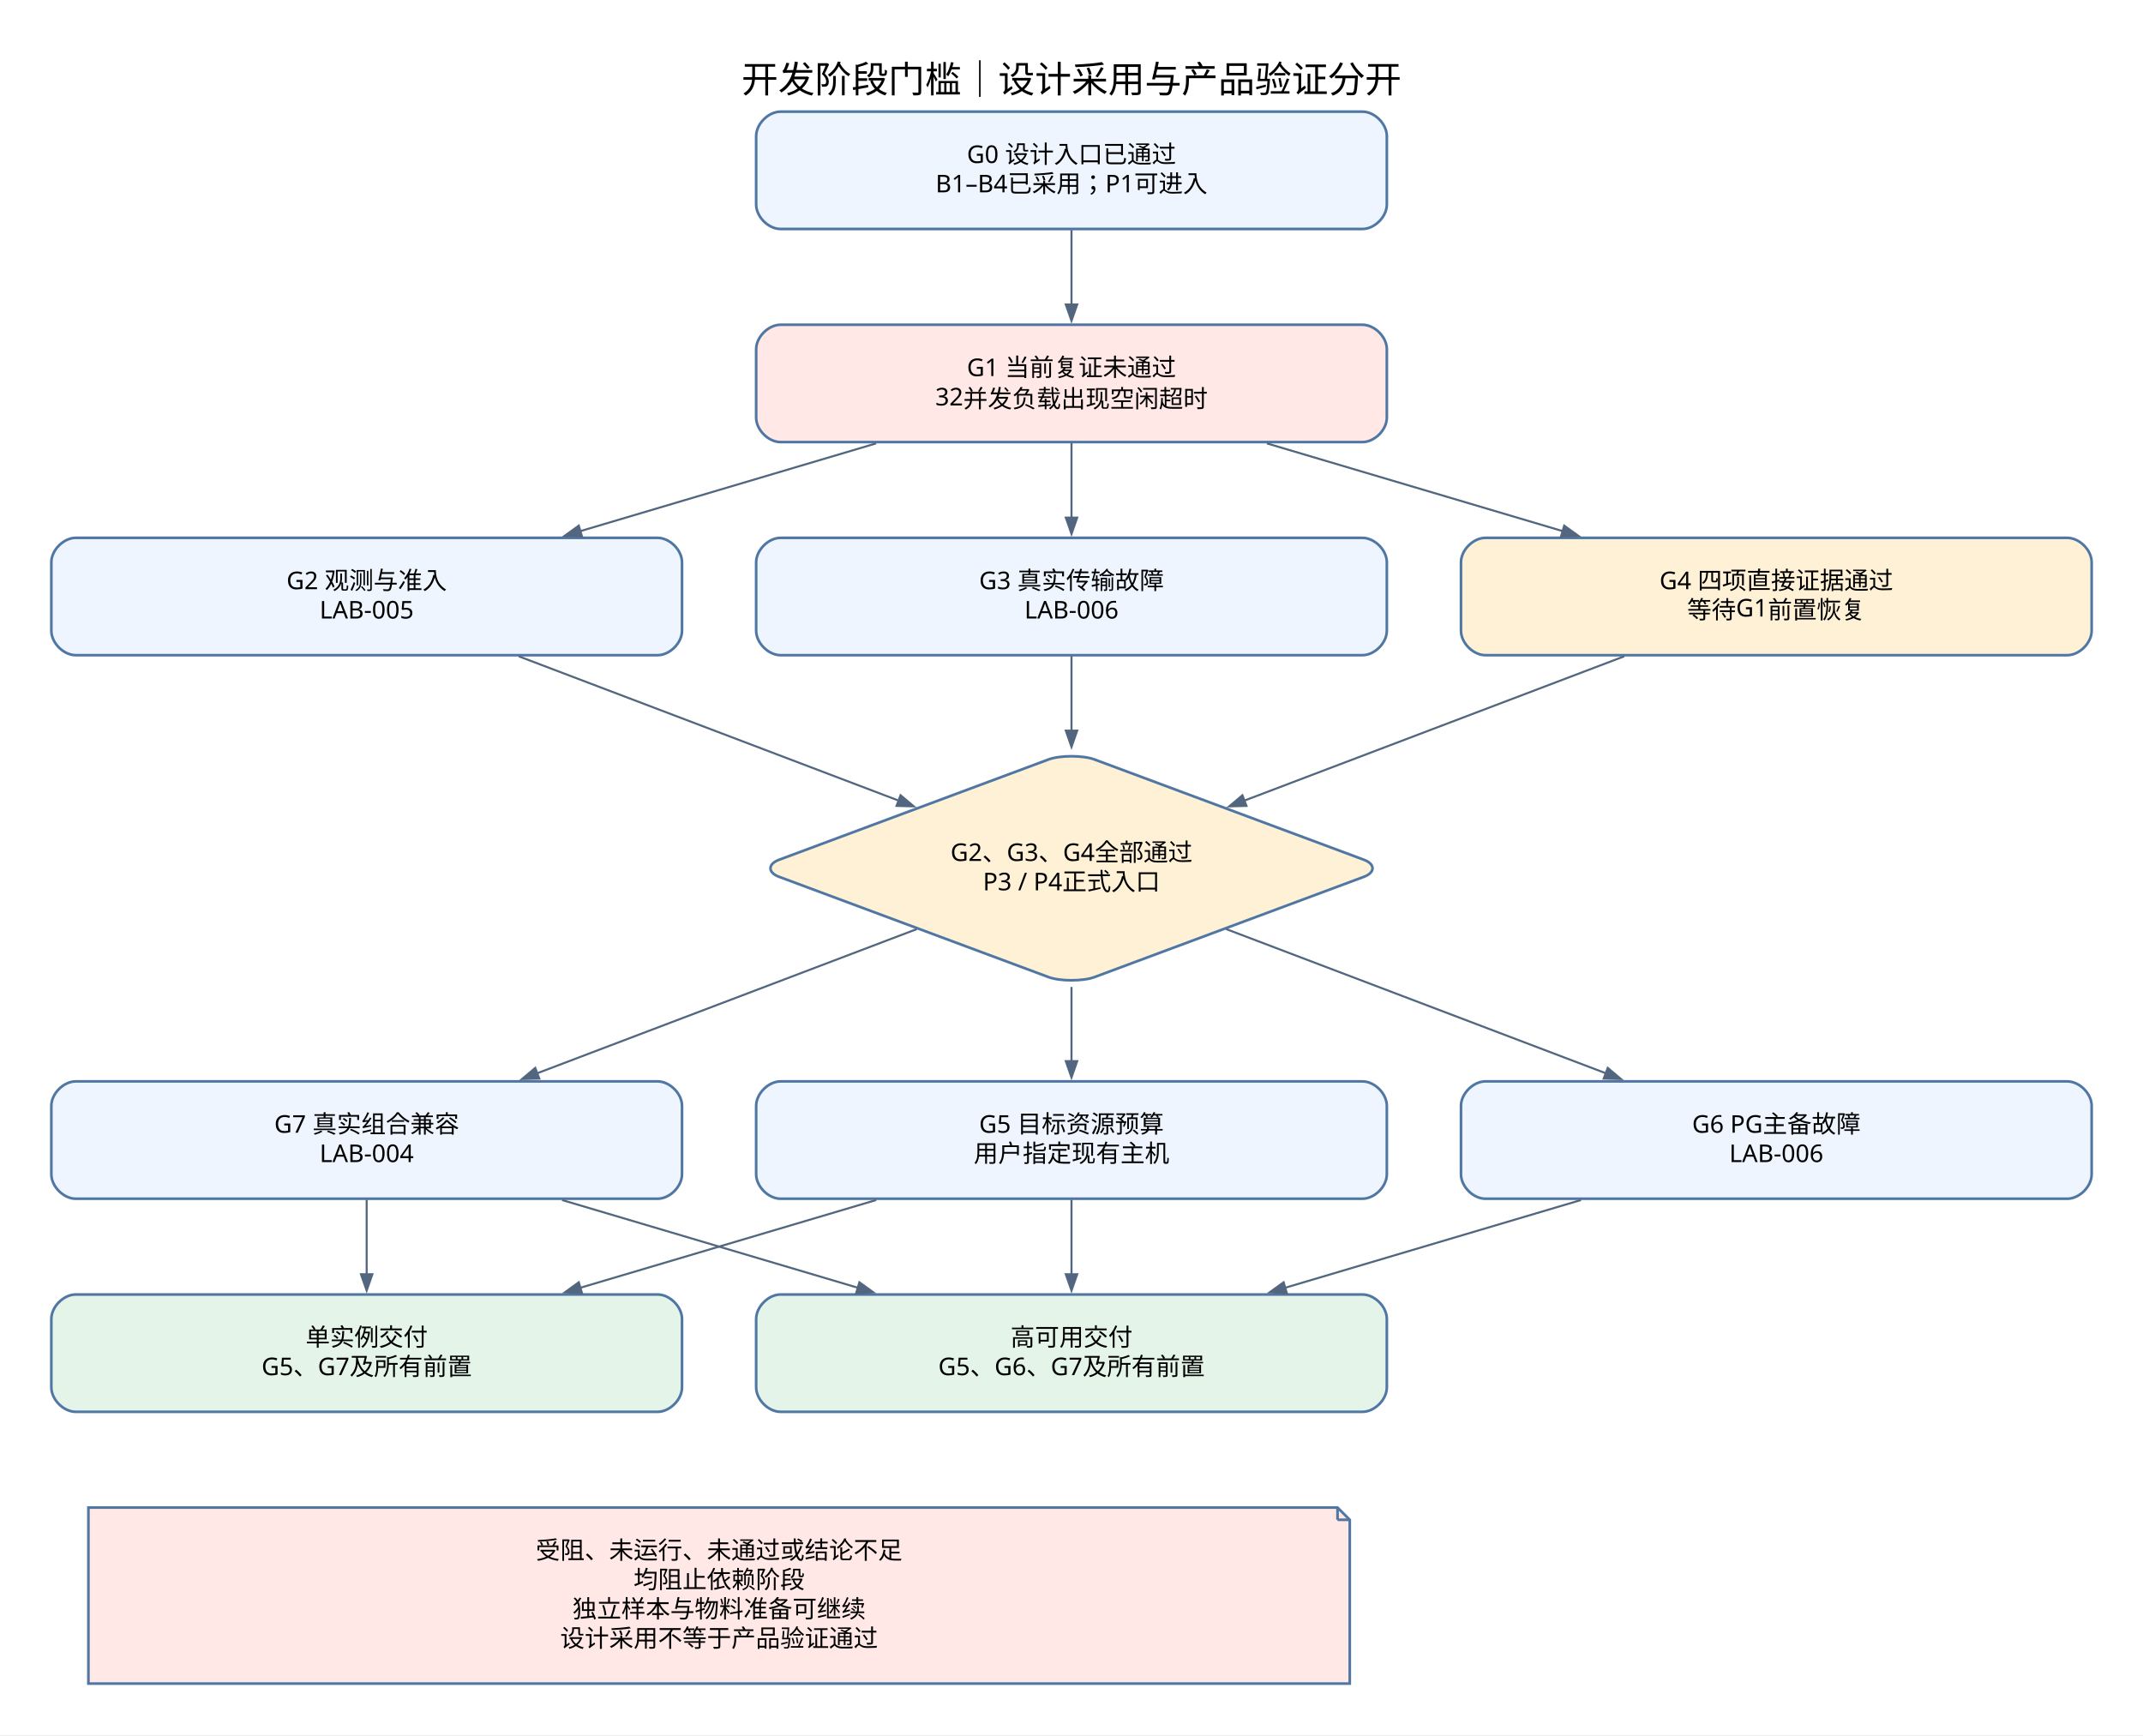
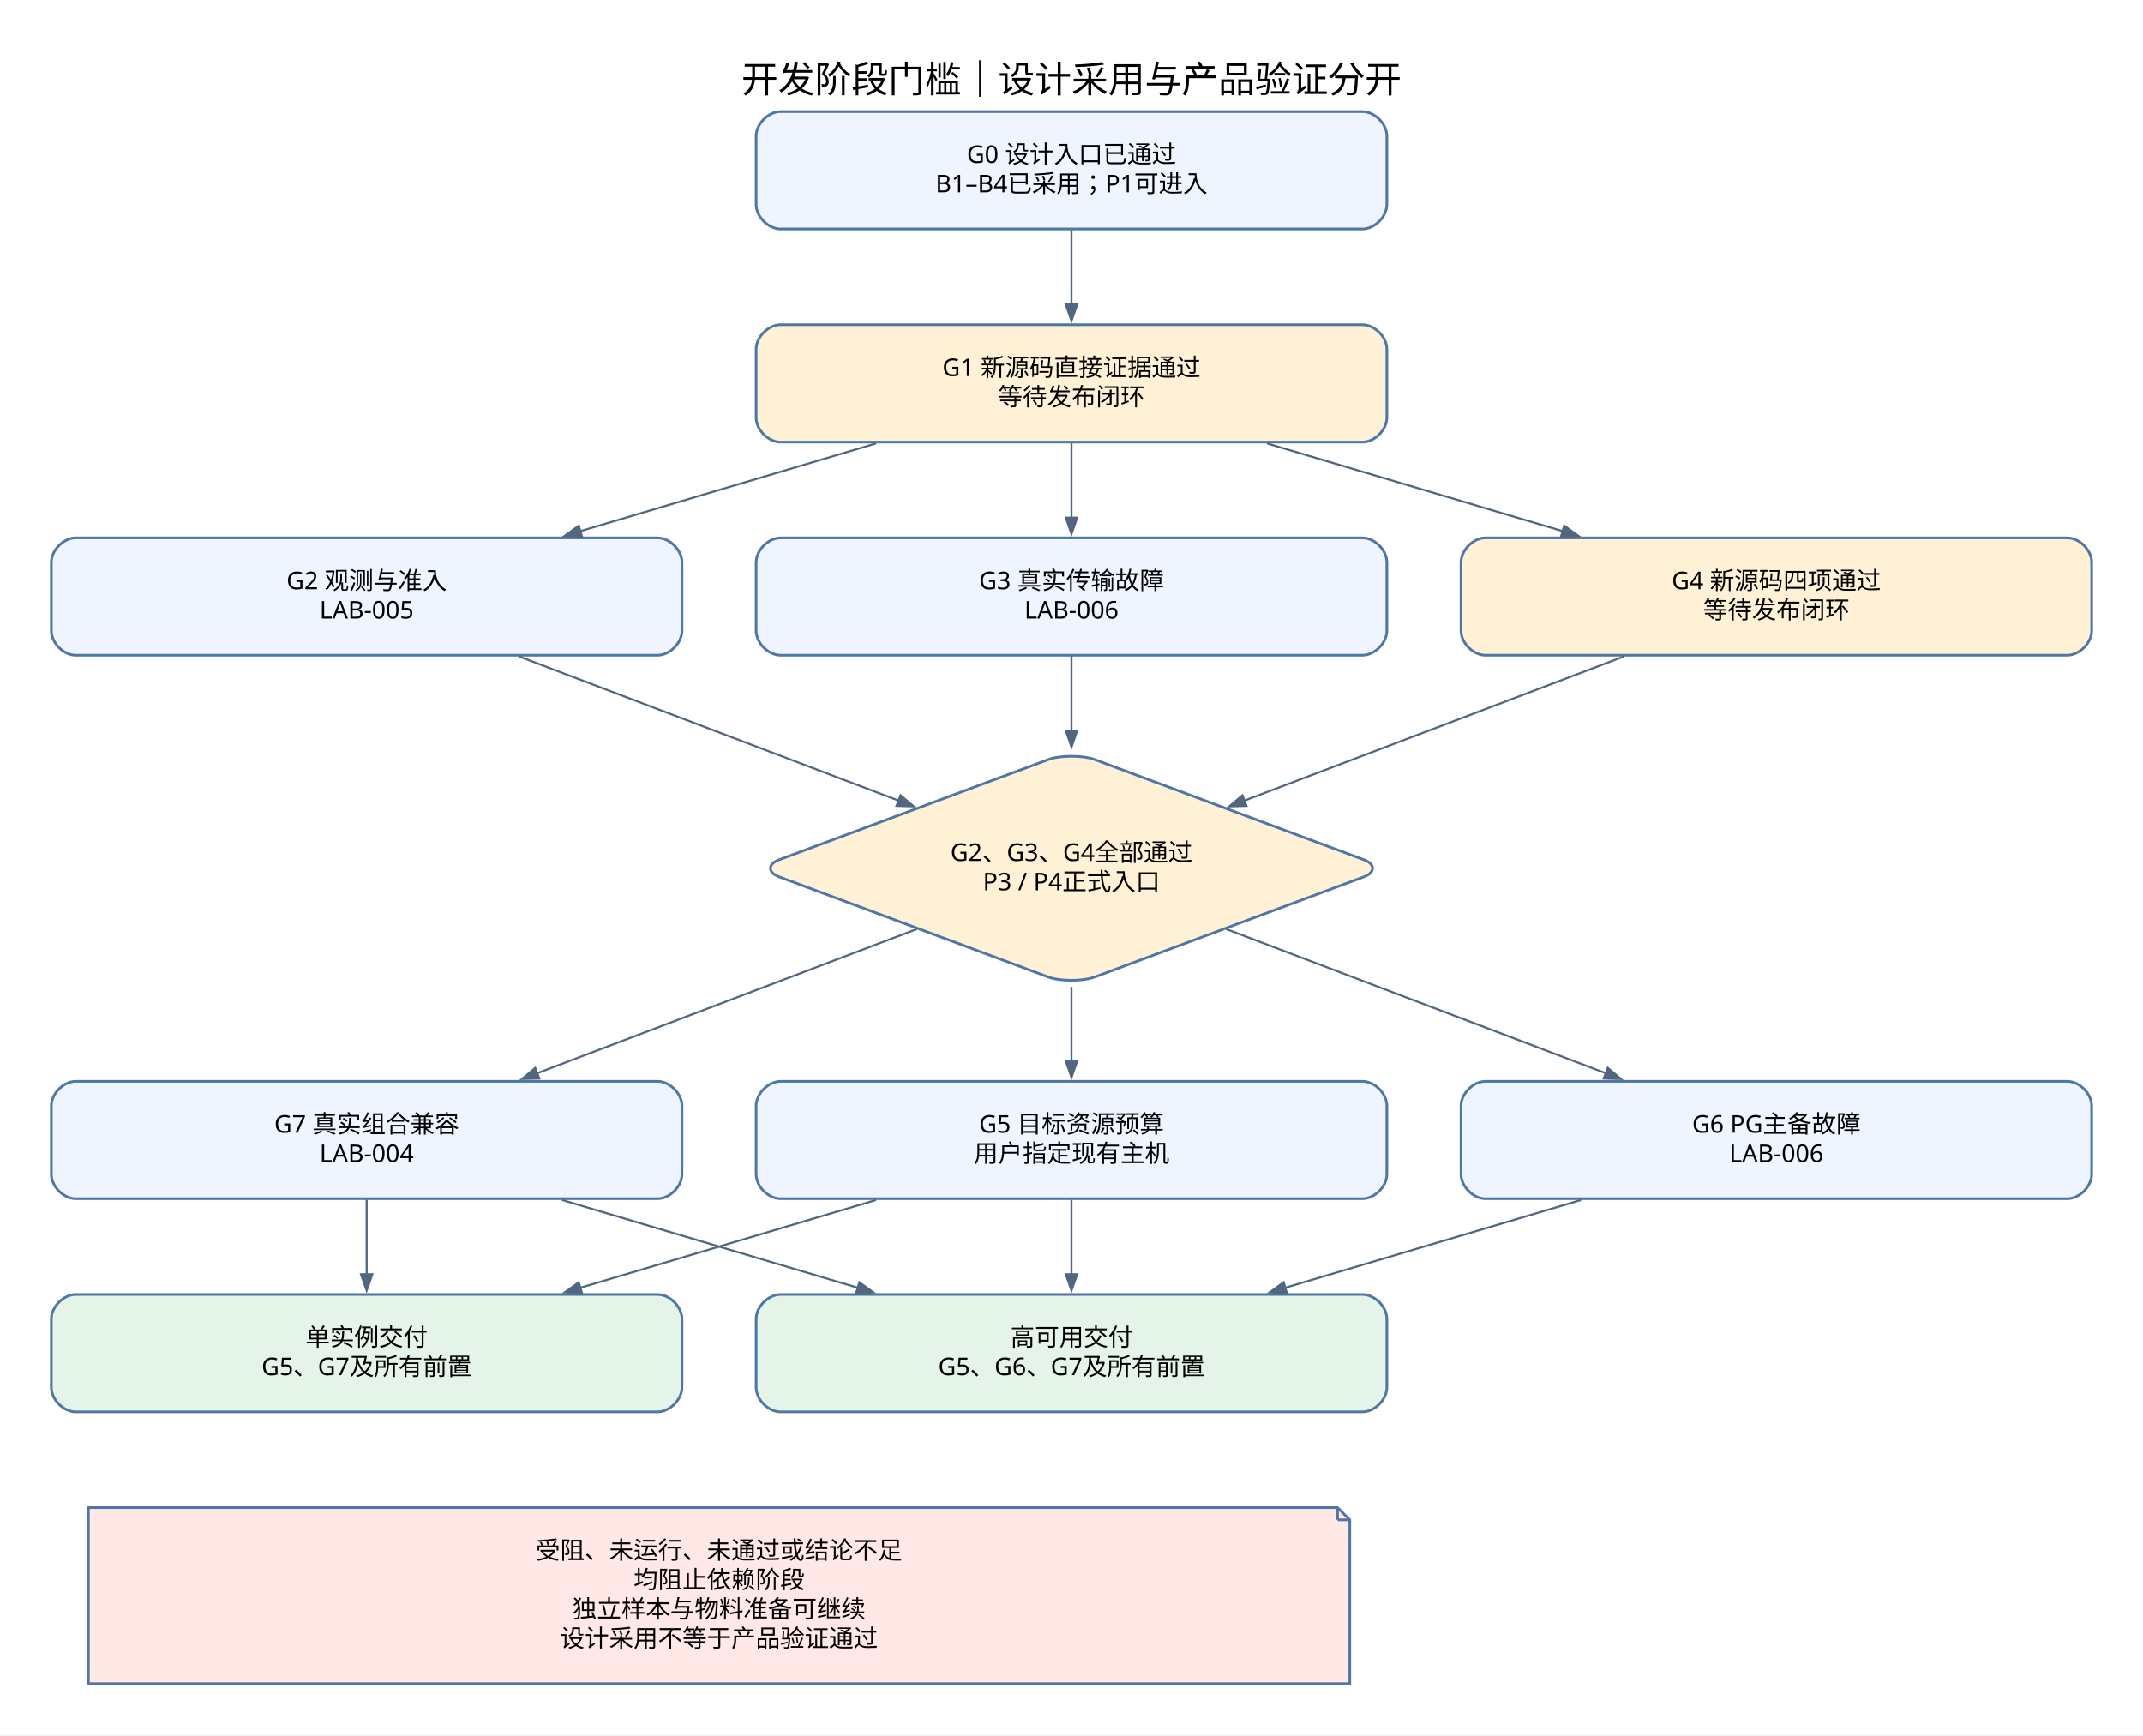
<svg xmlns="http://www.w3.org/2000/svg" width="1052pt" height="852pt" viewBox="0.00 0.00 1052.00 852.00">
  <g id="graph0" class="graph" transform="scale(1 1) rotate(0) translate(25.2 826.4)">
    <polygon fill="white" stroke="none" points="-25.2,25.2 -25.2,-826.4 1026.8,-826.4 1026.8,25.2 -25.2,25.2" />
    <text xml:space="preserve" text-anchor="middle" x="500.8" y="-781" font-family="Noto Sans SC" font-size="18.00">开发阶段门槛｜设计采用与产品验证分开</text>
    <g id="node1" class="node">
      <path fill="#eef5ff" stroke="#5077a3" stroke-width="1.3" d="M643.6,-771.6C643.6,-771.6 358,-771.6 358,-771.6 352,-771.6 346,-765.6 346,-759.6 346,-759.6 346,-726 346,-726 346,-720 352,-714 358,-714 358,-714 643.6,-714 643.6,-714 649.6,-714 655.6,-720 655.6,-726 655.6,-726 655.6,-759.6 655.6,-759.6 655.6,-765.6 649.6,-771.6 643.6,-771.6" />
      <text xml:space="preserve" text-anchor="middle" x="500.8" y="-746.4" font-family="Noto Sans SC" font-size="12.00">G0 设计入口已通过</text>
      <text xml:space="preserve" text-anchor="middle" x="500.8" y="-732" font-family="Noto Sans SC" font-size="12.00">B1–B4已采用；P1可进入</text>
    </g>
    <g id="node2" class="node">
-       <path fill="#ffe8e5" stroke="#5077a3" stroke-width="1.3" d="M643.6,-667C643.6,-667 358,-667 358,-667 352,-667 346,-661 346,-655 346,-655 346,-621.4 346,-621.4 346,-615.4 352,-609.4 358,-609.4 358,-609.4 643.6,-609.4 643.6,-609.4 649.6,-609.4 655.6,-615.4 655.6,-621.4 655.6,-621.4 655.6,-655 655.6,-655 655.6,-661 649.6,-667 643.6,-667" />
-       <text xml:space="preserve" text-anchor="middle" x="500.8" y="-641.8" font-family="Noto Sans SC" font-size="12.00">G1 当前复证未通过</text>
-       <text xml:space="preserve" text-anchor="middle" x="500.8" y="-627.4" font-family="Noto Sans SC" font-size="12.00">32并发负载出现空闲超时</text>
+       <path fill="#fff1d6" stroke="#5077a3" stroke-width="1.3" d="M643.6,-667C643.6,-667 358,-667 358,-667 352,-667 346,-661 346,-655 346,-655 346,-621.4 346,-621.4 346,-615.4 352,-609.4 358,-609.4 358,-609.4 643.6,-609.4 643.6,-609.4 649.6,-609.4 655.6,-615.4 655.6,-621.4 655.6,-621.4 655.6,-655 655.6,-655 655.6,-661 649.6,-667 643.6,-667" />
+       <text xml:space="preserve" text-anchor="middle" x="500.8" y="-641.8" font-family="Noto Sans SC" font-size="12.00">G1 新源码直接证据通过</text>
+       <text xml:space="preserve" text-anchor="middle" x="500.8" y="-627.4" font-family="Noto Sans SC" font-size="12.00">等待发布闭环</text>
    </g>
    <g id="edge1" class="edge">
      <path fill="none" stroke="#52677f" d="M500.8,-713.49C500.8,-702.17 500.8,-688.95 500.8,-676.84" />
      <polygon fill="#52677f" stroke="#52677f" points="503.6,-676.93 500.8,-668.93 498,-676.93 503.6,-676.93" />
    </g>
    <g id="node3" class="node">
      <path fill="#eef5ff" stroke="#5077a3" stroke-width="1.3" d="M297.6,-562.4C297.6,-562.4 12,-562.4 12,-562.4 6,-562.4 0,-556.4 0,-550.4 0,-550.4 0,-516.8 0,-516.8 0,-510.8 6,-504.8 12,-504.8 12,-504.8 297.6,-504.8 297.6,-504.8 303.6,-504.8 309.6,-510.8 309.6,-516.8 309.6,-516.8 309.6,-550.4 309.6,-550.4 309.6,-556.4 303.6,-562.4 297.6,-562.4" />
      <text xml:space="preserve" text-anchor="middle" x="154.8" y="-537.2" font-family="Noto Sans SC" font-size="12.00">G2 观测与准入</text>
      <text xml:space="preserve" text-anchor="middle" x="154.8" y="-522.8" font-family="Noto Sans SC" font-size="12.00">LAB-005</text>
    </g>
    <g id="edge2" class="edge">
      <path fill="none" stroke="#52677f" d="M404.88,-608.76C359.69,-595.36 305.69,-579.34 259.45,-565.63" />
      <polygon fill="#52677f" stroke="#52677f" points="260.52,-563.03 252.06,-563.44 258.93,-568.4 260.52,-563.03" />
    </g>
    <g id="node4" class="node">
      <path fill="#eef5ff" stroke="#5077a3" stroke-width="1.3" d="M643.6,-562.4C643.6,-562.4 358,-562.4 358,-562.4 352,-562.4 346,-556.4 346,-550.4 346,-550.4 346,-516.8 346,-516.8 346,-510.8 352,-504.8 358,-504.8 358,-504.8 643.6,-504.8 643.6,-504.8 649.6,-504.8 655.6,-510.8 655.6,-516.8 655.6,-516.8 655.6,-550.4 655.6,-550.4 655.6,-556.4 649.6,-562.4 643.6,-562.4" />
      <text xml:space="preserve" text-anchor="middle" x="500.8" y="-537.2" font-family="Noto Sans SC" font-size="12.00">G3 真实传输故障</text>
      <text xml:space="preserve" text-anchor="middle" x="500.8" y="-522.8" font-family="Noto Sans SC" font-size="12.00">LAB-006</text>
    </g>
    <g id="edge3" class="edge">
      <path fill="none" stroke="#52677f" d="M500.8,-608.89C500.8,-597.57 500.8,-584.35 500.8,-572.24" />
      <polygon fill="#52677f" stroke="#52677f" points="503.6,-572.33 500.8,-564.33 498,-572.33 503.6,-572.33" />
    </g>
    <g id="node5" class="node">
      <path fill="#fff1d6" stroke="#5077a3" stroke-width="1.3" d="M989.6,-562.4C989.6,-562.4 704,-562.4 704,-562.4 698,-562.4 692,-556.4 692,-550.4 692,-550.4 692,-516.8 692,-516.8 692,-510.8 698,-504.8 704,-504.8 704,-504.8 989.6,-504.8 989.6,-504.8 995.6,-504.8 1001.6,-510.8 1001.6,-516.8 1001.6,-516.8 1001.6,-550.4 1001.6,-550.4 1001.6,-556.4 995.6,-562.4 989.6,-562.4" />
-       <text xml:space="preserve" text-anchor="middle" x="846.8" y="-537.2" font-family="Noto Sans SC" font-size="12.00">G4 四项直接证据通过</text>
-       <text xml:space="preserve" text-anchor="middle" x="846.8" y="-522.8" font-family="Noto Sans SC" font-size="12.00">等待G1前置恢复</text>
+       <text xml:space="preserve" text-anchor="middle" x="846.8" y="-537.2" font-family="Noto Sans SC" font-size="12.00">G4 新源码四项通过</text>
+       <text xml:space="preserve" text-anchor="middle" x="846.8" y="-522.8" font-family="Noto Sans SC" font-size="12.00">等待发布闭环</text>
    </g>
    <g id="edge4" class="edge">
      <path fill="none" stroke="#52677f" d="M596.72,-608.76C641.91,-595.36 695.91,-579.34 742.15,-565.63" />
      <polygon fill="#52677f" stroke="#52677f" points="742.67,-568.4 749.54,-563.44 741.08,-563.03 742.67,-568.4" />
    </g>
    <g id="node6" class="node">
      <path fill="#fff1d6" stroke="#5077a3" stroke-width="1.3" d="M489.55,-453.62C489.55,-453.62 357.25,-404.38 357.25,-404.38 351.62,-402.29 351.62,-398.11 357.25,-396.02 357.25,-396.02 489.55,-346.78 489.55,-346.78 495.18,-344.69 506.42,-344.69 512.05,-346.78 512.05,-346.78 644.35,-396.02 644.35,-396.02 649.98,-398.11 649.98,-402.29 644.35,-404.38 644.35,-404.38 512.05,-453.62 512.05,-453.62 506.42,-455.71 495.18,-455.71 489.55,-453.62" />
      <text xml:space="preserve" text-anchor="middle" x="500.8" y="-403.8" font-family="Noto Sans SC" font-size="12.00">G2、G3、G4全部通过</text>
      <text xml:space="preserve" text-anchor="middle" x="500.8" y="-389.4" font-family="Noto Sans SC" font-size="12.00">P3 / P4正式入口</text>
    </g>
    <g id="edge5" class="edge">
      <path fill="none" stroke="#52677f" d="M229.45,-504.25C284.34,-483.4 359.02,-455.04 416.14,-433.35" />
      <polygon fill="#52677f" stroke="#52677f" points="416.89,-436.06 423.37,-430.6 414.9,-430.83 416.89,-436.06" />
    </g>
    <g id="edge6" class="edge">
      <path fill="none" stroke="#52677f" d="M500.8,-504.41C500.8,-493.55 500.8,-480.63 500.8,-467.67" />
      <polygon fill="#52677f" stroke="#52677f" points="503.6,-467.77 500.8,-459.77 498,-467.77 503.6,-467.77" />
    </g>
    <g id="edge7" class="edge">
      <path fill="none" stroke="#52677f" d="M772.15,-504.25C717.26,-483.4 642.58,-455.04 585.46,-433.35" />
      <polygon fill="#52677f" stroke="#52677f" points="586.7,-430.83 578.23,-430.6 584.71,-436.06 586.7,-430.83" />
    </g>
    <g id="node7" class="node">
      <path fill="#eef5ff" stroke="#5077a3" stroke-width="1.3" d="M643.6,-295.6C643.6,-295.6 358,-295.6 358,-295.6 352,-295.6 346,-289.6 346,-283.6 346,-283.6 346,-250 346,-250 346,-244 352,-238 358,-238 358,-238 643.6,-238 643.6,-238 649.6,-238 655.6,-244 655.6,-250 655.6,-250 655.6,-283.6 655.6,-283.6 655.6,-289.6 649.6,-295.6 643.6,-295.6" />
      <text xml:space="preserve" text-anchor="middle" x="500.8" y="-270.4" font-family="Noto Sans SC" font-size="12.00">G5 目标资源预算</text>
      <text xml:space="preserve" text-anchor="middle" x="500.8" y="-256" font-family="Noto Sans SC" font-size="12.00">用户指定现有主机</text>
    </g>
    <g id="edge8" class="edge">
      <path fill="none" stroke="#52677f" d="M500.8,-341.95C500.8,-329.52 500.8,-316.68 500.8,-305.26" />
      <polygon fill="#52677f" stroke="#52677f" points="503.6,-305.54 500.8,-297.54 498,-305.54 503.6,-305.54" />
    </g>
    <g id="node8" class="node">
      <path fill="#eef5ff" stroke="#5077a3" stroke-width="1.3" d="M989.6,-295.6C989.6,-295.6 704,-295.6 704,-295.6 698,-295.6 692,-289.6 692,-283.6 692,-283.6 692,-250 692,-250 692,-244 698,-238 704,-238 704,-238 989.6,-238 989.6,-238 995.6,-238 1001.6,-244 1001.6,-250 1001.6,-250 1001.6,-283.6 1001.6,-283.6 1001.6,-289.6 995.6,-295.6 989.6,-295.6" />
      <text xml:space="preserve" text-anchor="middle" x="846.8" y="-270.4" font-family="Noto Sans SC" font-size="12.00">G6 PG主备故障</text>
      <text xml:space="preserve" text-anchor="middle" x="846.8" y="-256" font-family="Noto Sans SC" font-size="12.00">LAB-006</text>
    </g>
    <g id="edge9" class="edge">
      <path fill="none" stroke="#52677f" d="M576.73,-370.36C631.89,-349.42 706.51,-321.08 763.33,-299.5" />
      <polygon fill="#52677f" stroke="#52677f" points="764.04,-302.23 770.52,-296.77 762.05,-296.99 764.04,-302.23" />
    </g>
    <g id="node9" class="node">
      <path fill="#eef5ff" stroke="#5077a3" stroke-width="1.3" d="M297.6,-295.6C297.6,-295.6 12,-295.6 12,-295.6 6,-295.6 0,-289.6 0,-283.6 0,-283.6 0,-250 0,-250 0,-244 6,-238 12,-238 12,-238 297.6,-238 297.6,-238 303.6,-238 309.6,-244 309.6,-250 309.6,-250 309.6,-283.6 309.6,-283.6 309.6,-289.6 303.6,-295.6 297.6,-295.6" />
      <text xml:space="preserve" text-anchor="middle" x="154.8" y="-270.4" font-family="Noto Sans SC" font-size="12.00">G7 真实组合兼容</text>
      <text xml:space="preserve" text-anchor="middle" x="154.8" y="-256" font-family="Noto Sans SC" font-size="12.00">LAB-004</text>
    </g>
    <g id="edge10" class="edge">
      <path fill="none" stroke="#52677f" d="M424.87,-370.36C369.71,-349.42 295.09,-321.08 238.27,-299.5" />
      <polygon fill="#52677f" stroke="#52677f" points="239.55,-296.99 231.08,-296.77 237.56,-302.23 239.55,-296.99" />
    </g>
    <g id="node10" class="node">
      <path fill="#e4f4e9" stroke="#5077a3" stroke-width="1.3" d="M297.6,-191C297.6,-191 12,-191 12,-191 6,-191 0,-185 0,-179 0,-179 0,-145.4 0,-145.4 0,-139.4 6,-133.4 12,-133.4 12,-133.4 297.6,-133.4 297.6,-133.4 303.6,-133.4 309.6,-139.4 309.6,-145.4 309.6,-145.4 309.6,-179 309.6,-179 309.6,-185 303.6,-191 297.6,-191" />
      <text xml:space="preserve" text-anchor="middle" x="154.8" y="-165.8" font-family="Noto Sans SC" font-size="12.00">单实例交付</text>
      <text xml:space="preserve" text-anchor="middle" x="154.8" y="-151.4" font-family="Noto Sans SC" font-size="12.00">G5、G7及所有前置</text>
    </g>
    <g id="edge11" class="edge">
      <path fill="none" stroke="#52677f" d="M404.88,-237.36C359.69,-223.96 305.69,-207.94 259.45,-194.23" />
      <polygon fill="#52677f" stroke="#52677f" points="260.52,-191.63 252.06,-192.04 258.93,-197 260.52,-191.63" />
    </g>
    <g id="node11" class="node">
      <path fill="#e4f4e9" stroke="#5077a3" stroke-width="1.3" d="M643.6,-191C643.6,-191 358,-191 358,-191 352,-191 346,-185 346,-179 346,-179 346,-145.4 346,-145.4 346,-139.4 352,-133.4 358,-133.4 358,-133.4 643.6,-133.4 643.6,-133.4 649.6,-133.4 655.6,-139.4 655.6,-145.4 655.6,-145.4 655.6,-179 655.6,-179 655.6,-185 649.6,-191 643.6,-191" />
      <text xml:space="preserve" text-anchor="middle" x="500.8" y="-165.8" font-family="Noto Sans SC" font-size="12.00">高可用交付</text>
      <text xml:space="preserve" text-anchor="middle" x="500.8" y="-151.4" font-family="Noto Sans SC" font-size="12.00">G5、G6、G7及所有前置</text>
    </g>
    <g id="edge13" class="edge">
      <path fill="none" stroke="#52677f" d="M500.8,-237.49C500.8,-226.17 500.8,-212.95 500.8,-200.84" />
      <polygon fill="#52677f" stroke="#52677f" points="503.6,-200.93 500.8,-192.93 498,-200.93 503.6,-200.93" />
    </g>
    <g id="edge14" class="edge">
      <path fill="none" stroke="#52677f" d="M750.88,-237.36C705.69,-223.96 651.69,-207.94 605.45,-194.23" />
      <polygon fill="#52677f" stroke="#52677f" points="606.52,-191.63 598.06,-192.04 604.93,-197 606.52,-191.63" />
    </g>
    <g id="edge12" class="edge">
      <path fill="none" stroke="#52677f" d="M154.8,-237.49C154.8,-226.17 154.8,-212.95 154.8,-200.84" />
      <polygon fill="#52677f" stroke="#52677f" points="157.6,-200.93 154.8,-192.93 152,-200.93 157.6,-200.93" />
    </g>
    <g id="edge15" class="edge">
      <path fill="none" stroke="#52677f" d="M250.72,-237.36C295.91,-223.96 349.91,-207.94 396.15,-194.23" />
      <polygon fill="#52677f" stroke="#52677f" points="396.67,-197 403.54,-192.04 395.08,-191.63 396.67,-197" />
    </g>
    <g id="node12" class="node">
      <polygon fill="#ffe8e5" stroke="#5077a3" stroke-width="1.3" points="631.4,-86.4 18.2,-86.4 18.2,0 637.4,0 637.4,-80.4 631.4,-86.4" />
      <polyline fill="none" stroke="#5077a3" stroke-width="1.3" points="631.4,-86.4 631.4,-80.4" />
      <polyline fill="none" stroke="#5077a3" stroke-width="1.3" points="637.4,-80.4 631.4,-80.4" />
      <text xml:space="preserve" text-anchor="middle" x="327.8" y="-61.2" font-family="Noto Sans SC" font-size="12.00">受阻、未运行、未通过或结论不足</text>
      <text xml:space="preserve" text-anchor="middle" x="327.8" y="-46.8" font-family="Noto Sans SC" font-size="12.00">均阻止依赖阶段</text>
      <text xml:space="preserve" text-anchor="middle" x="327.8" y="-32.4" font-family="Noto Sans SC" font-size="12.00">独立样本与物料准备可继续</text>
      <text xml:space="preserve" text-anchor="middle" x="327.8" y="-18" font-family="Noto Sans SC" font-size="12.00">设计采用不等于产品验证通过</text>
    </g>
  </g>
</svg>
